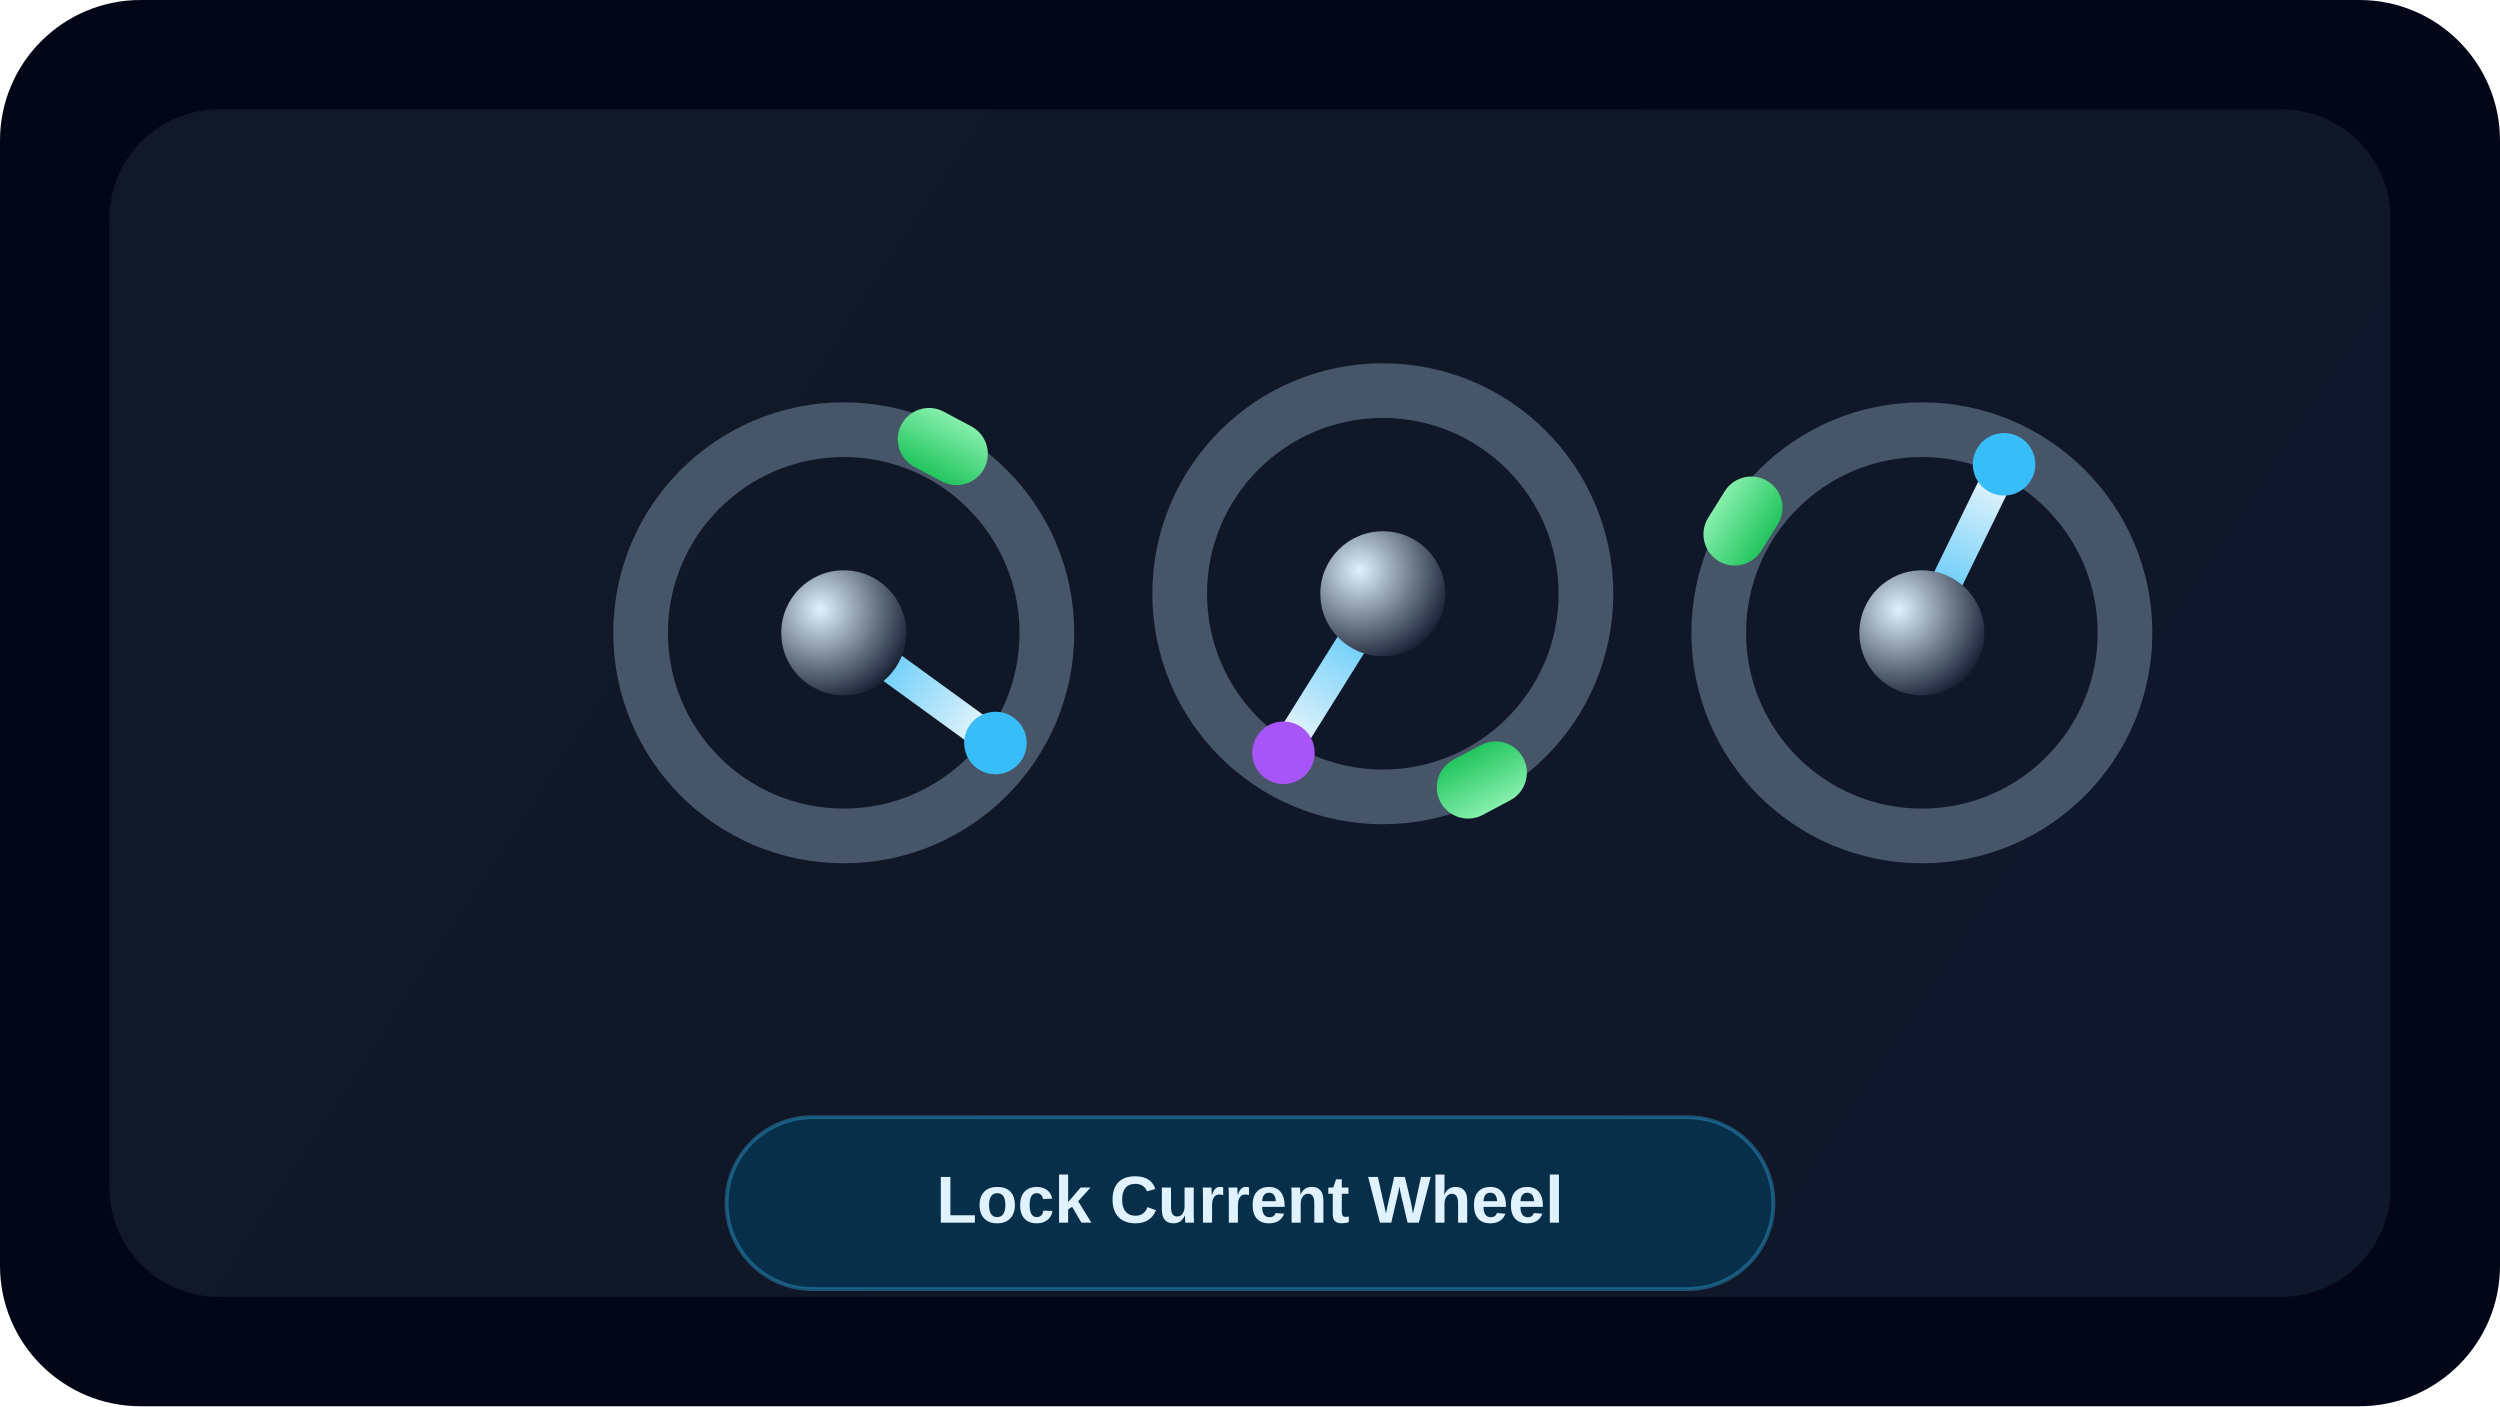
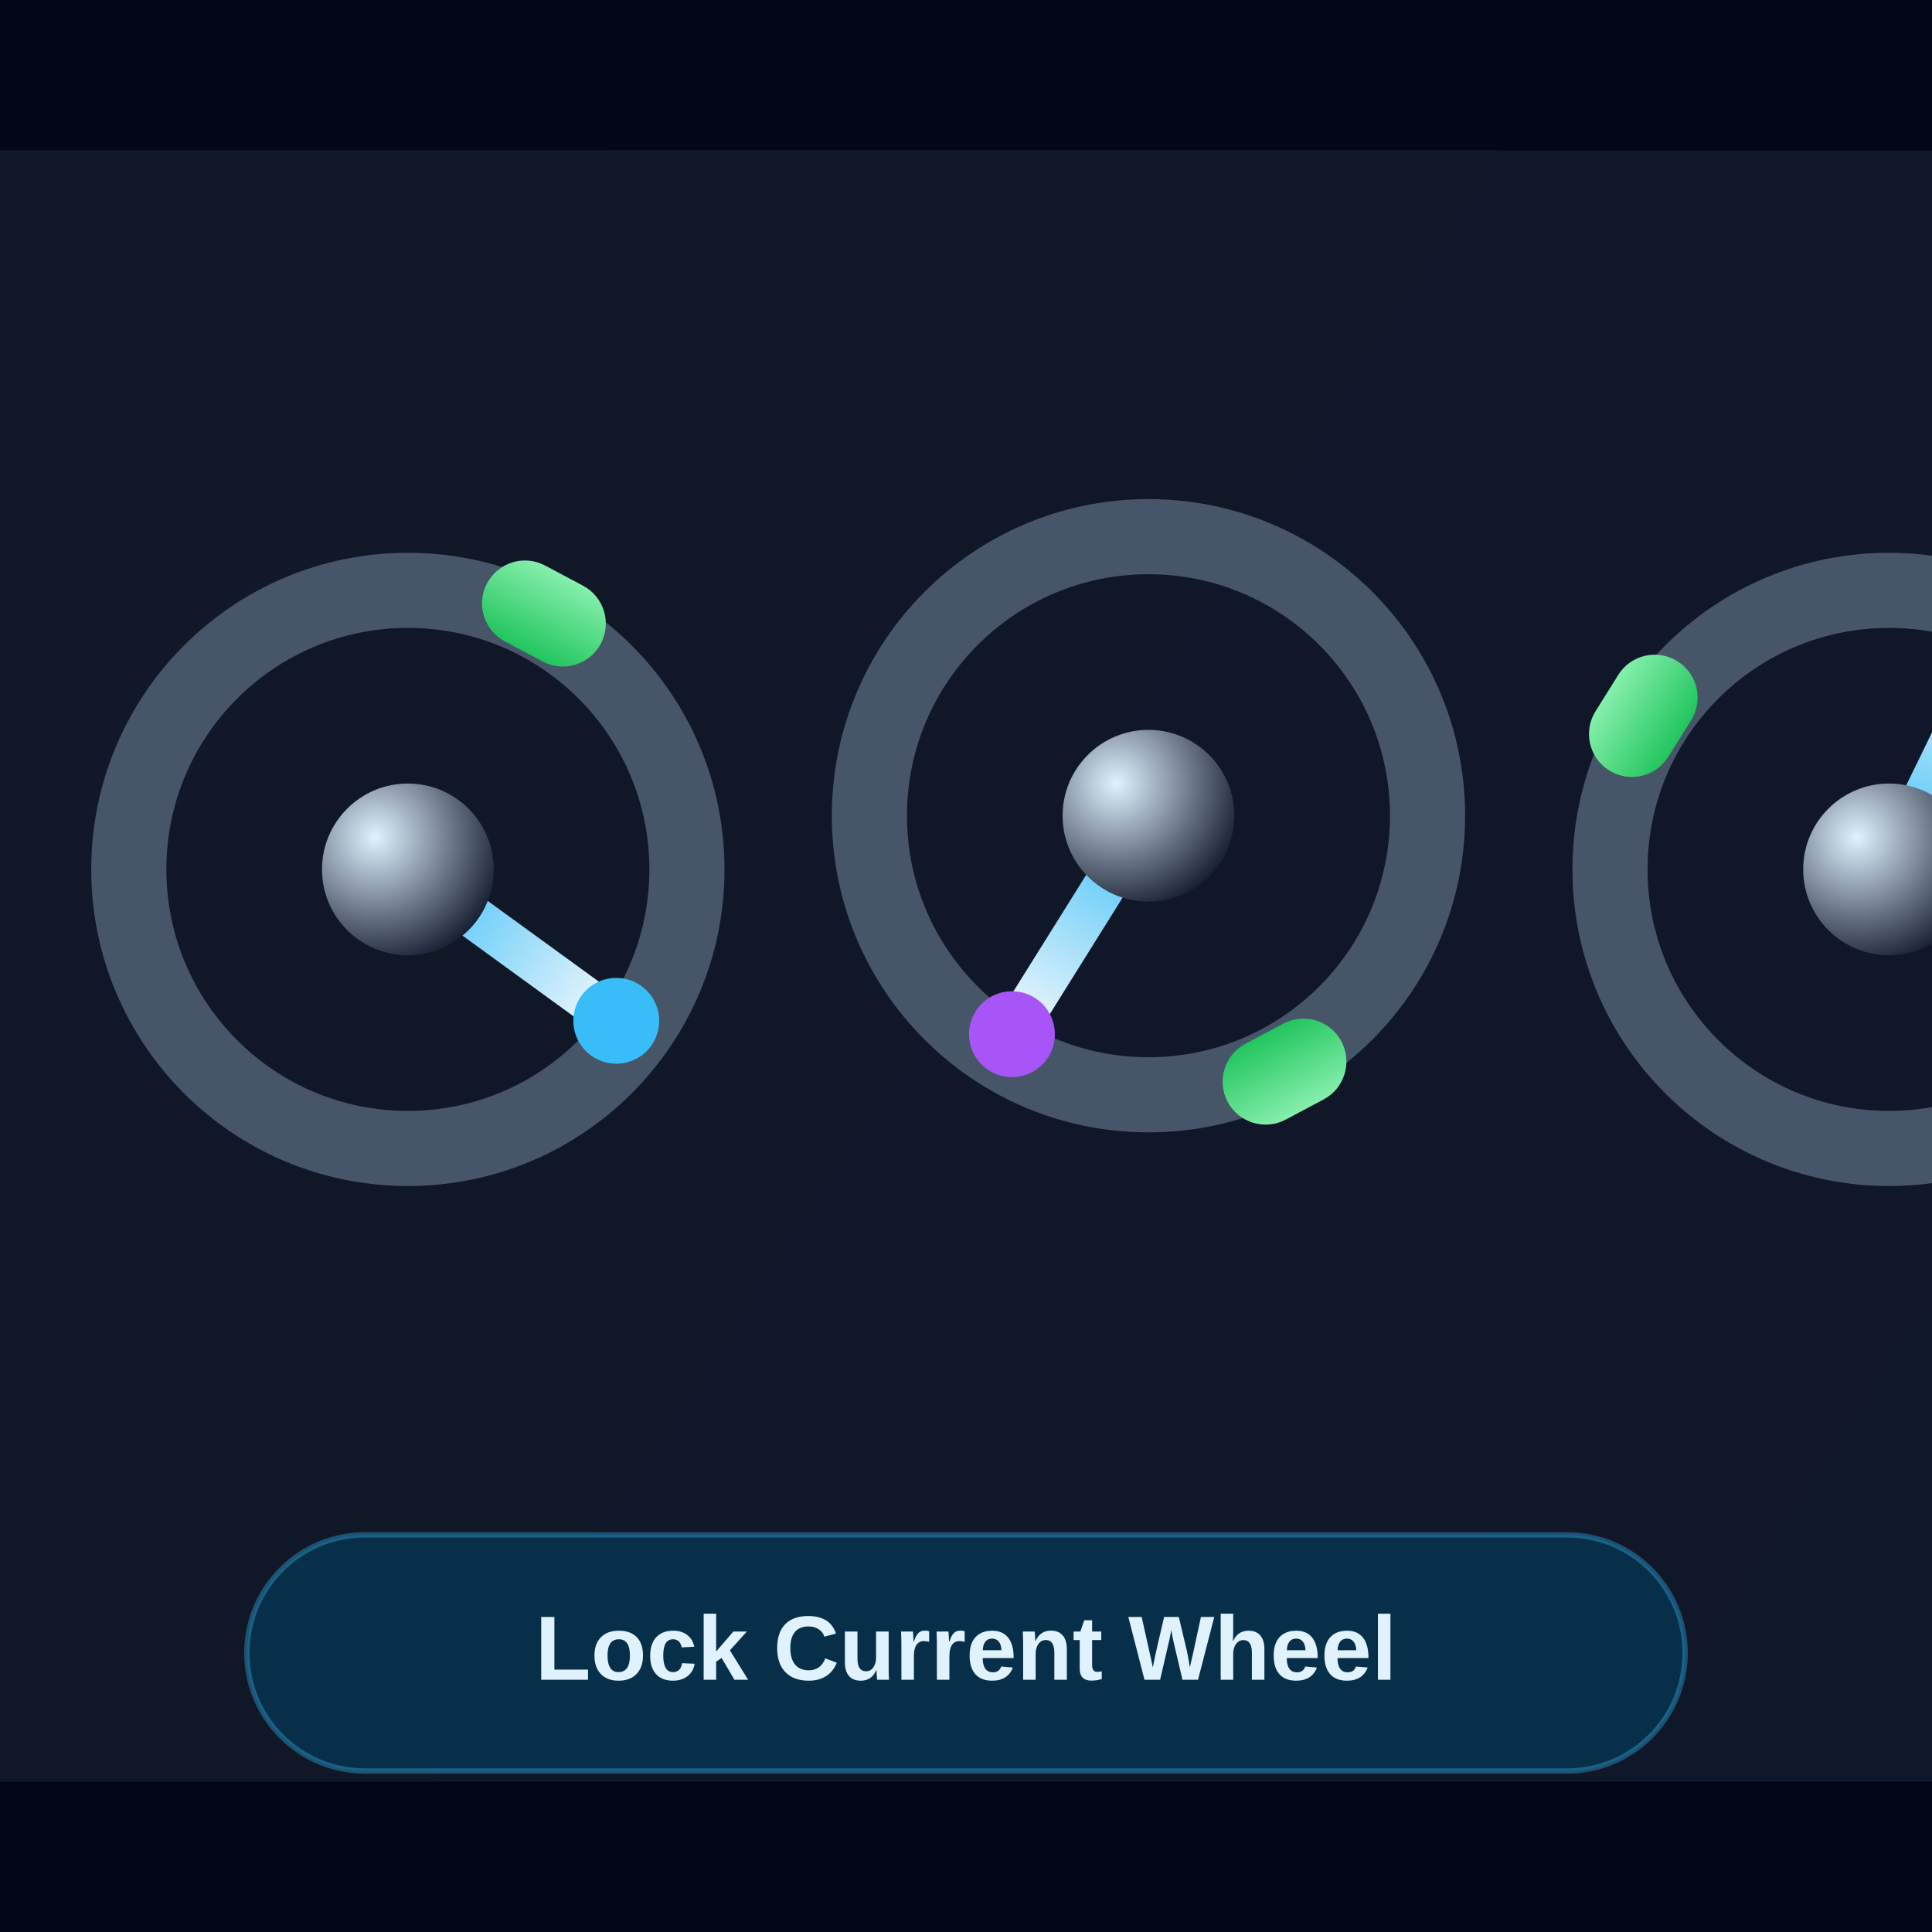
- <svg xmlns="http://www.w3.org/2000/svg" width="640" height="360" viewBox="0 0 640 360" fill="none">
+ <svg xmlns="http://www.w3.org/2000/svg" width="360" height="360" viewBox="140 0 360 360" fill="none">
  <rect width="640" height="360" rx="36" fill="#020617" />
  <rect x="28" y="28" width="584" height="304" rx="28" fill="url(#bg)" />
  <g transform="translate(148 94)">
    <circle cx="68" cy="68" r="52" stroke="#475569" stroke-width="14" />
    <g transform="rotate(28 68 68)">
      <rect x="56" y="6" width="24" height="16" rx="8" fill="url(#target)" />
    </g>
    <g transform="rotate(126 68 68)">
      <rect x="64" y="20" width="8" height="48" rx="4" fill="url(#marker)" />
      <circle cx="68" cy="20" r="8" fill="#38BDF8" />
    </g>
    <circle cx="68" cy="68" r="16" fill="url(#hub)" />
  </g>
  <g transform="translate(286 84)">
    <circle cx="68" cy="68" r="52" stroke="#475569" stroke-width="14" />
    <g transform="rotate(152 68 68)">
      <rect x="56" y="6" width="24" height="16" rx="8" fill="url(#target)" />
    </g>
    <g transform="rotate(212 68 68)">
      <rect x="64" y="20" width="8" height="48" rx="4" fill="url(#marker)" />
      <circle cx="68" cy="20" r="8" fill="#A855F7" />
    </g>
    <circle cx="68" cy="68" r="16" fill="url(#hub)" />
  </g>
  <g transform="translate(424 94)">
    <circle cx="68" cy="68" r="52" stroke="#475569" stroke-width="14" />
    <g transform="rotate(302 68 68)">
      <rect x="56" y="6" width="24" height="16" rx="8" fill="url(#target)" />
    </g>
    <g transform="rotate(26 68 68)">
      <rect x="64" y="20" width="8" height="48" rx="4" fill="url(#marker)" />
      <circle cx="68" cy="20" r="8" fill="#38BDF8" />
    </g>
    <circle cx="68" cy="68" r="16" fill="url(#hub)" />
  </g>
  <rect x="186" y="286" width="268" height="44" rx="22" fill="#082F49" stroke="#38BDF8" stroke-opacity="0.35" />
  <text x="320" y="313" fill="#E0F2FE" font-family="Arial, sans-serif" font-size="17" font-weight="700" text-anchor="middle">Lock Current Wheel</text>
  <defs>
    <linearGradient id="bg" x1="88" y1="28" x2="552" y2="332" gradientUnits="userSpaceOnUse">
      <stop stop-color="#111827" />
      <stop offset="1" stop-color="#0F172A" />
    </linearGradient>
    <linearGradient id="target" x1="68" y1="6" x2="68" y2="22" gradientUnits="userSpaceOnUse">
      <stop stop-color="#86EFAC" />
      <stop offset="1" stop-color="#22C55E" />
    </linearGradient>
    <linearGradient id="marker" x1="68" y1="20" x2="68" y2="68" gradientUnits="userSpaceOnUse">
      <stop stop-color="#F8FAFC" />
      <stop offset="1" stop-color="#38BDF8" />
    </linearGradient>
    <radialGradient id="hub" cx="0" cy="0" r="1" gradientUnits="userSpaceOnUse" gradientTransform="translate(62 62) rotate(45) scale(25.4558)">
      <stop stop-color="#E0F2FE" />
      <stop offset="1" stop-color="#0F172A" />
    </radialGradient>
  </defs>
</svg>
